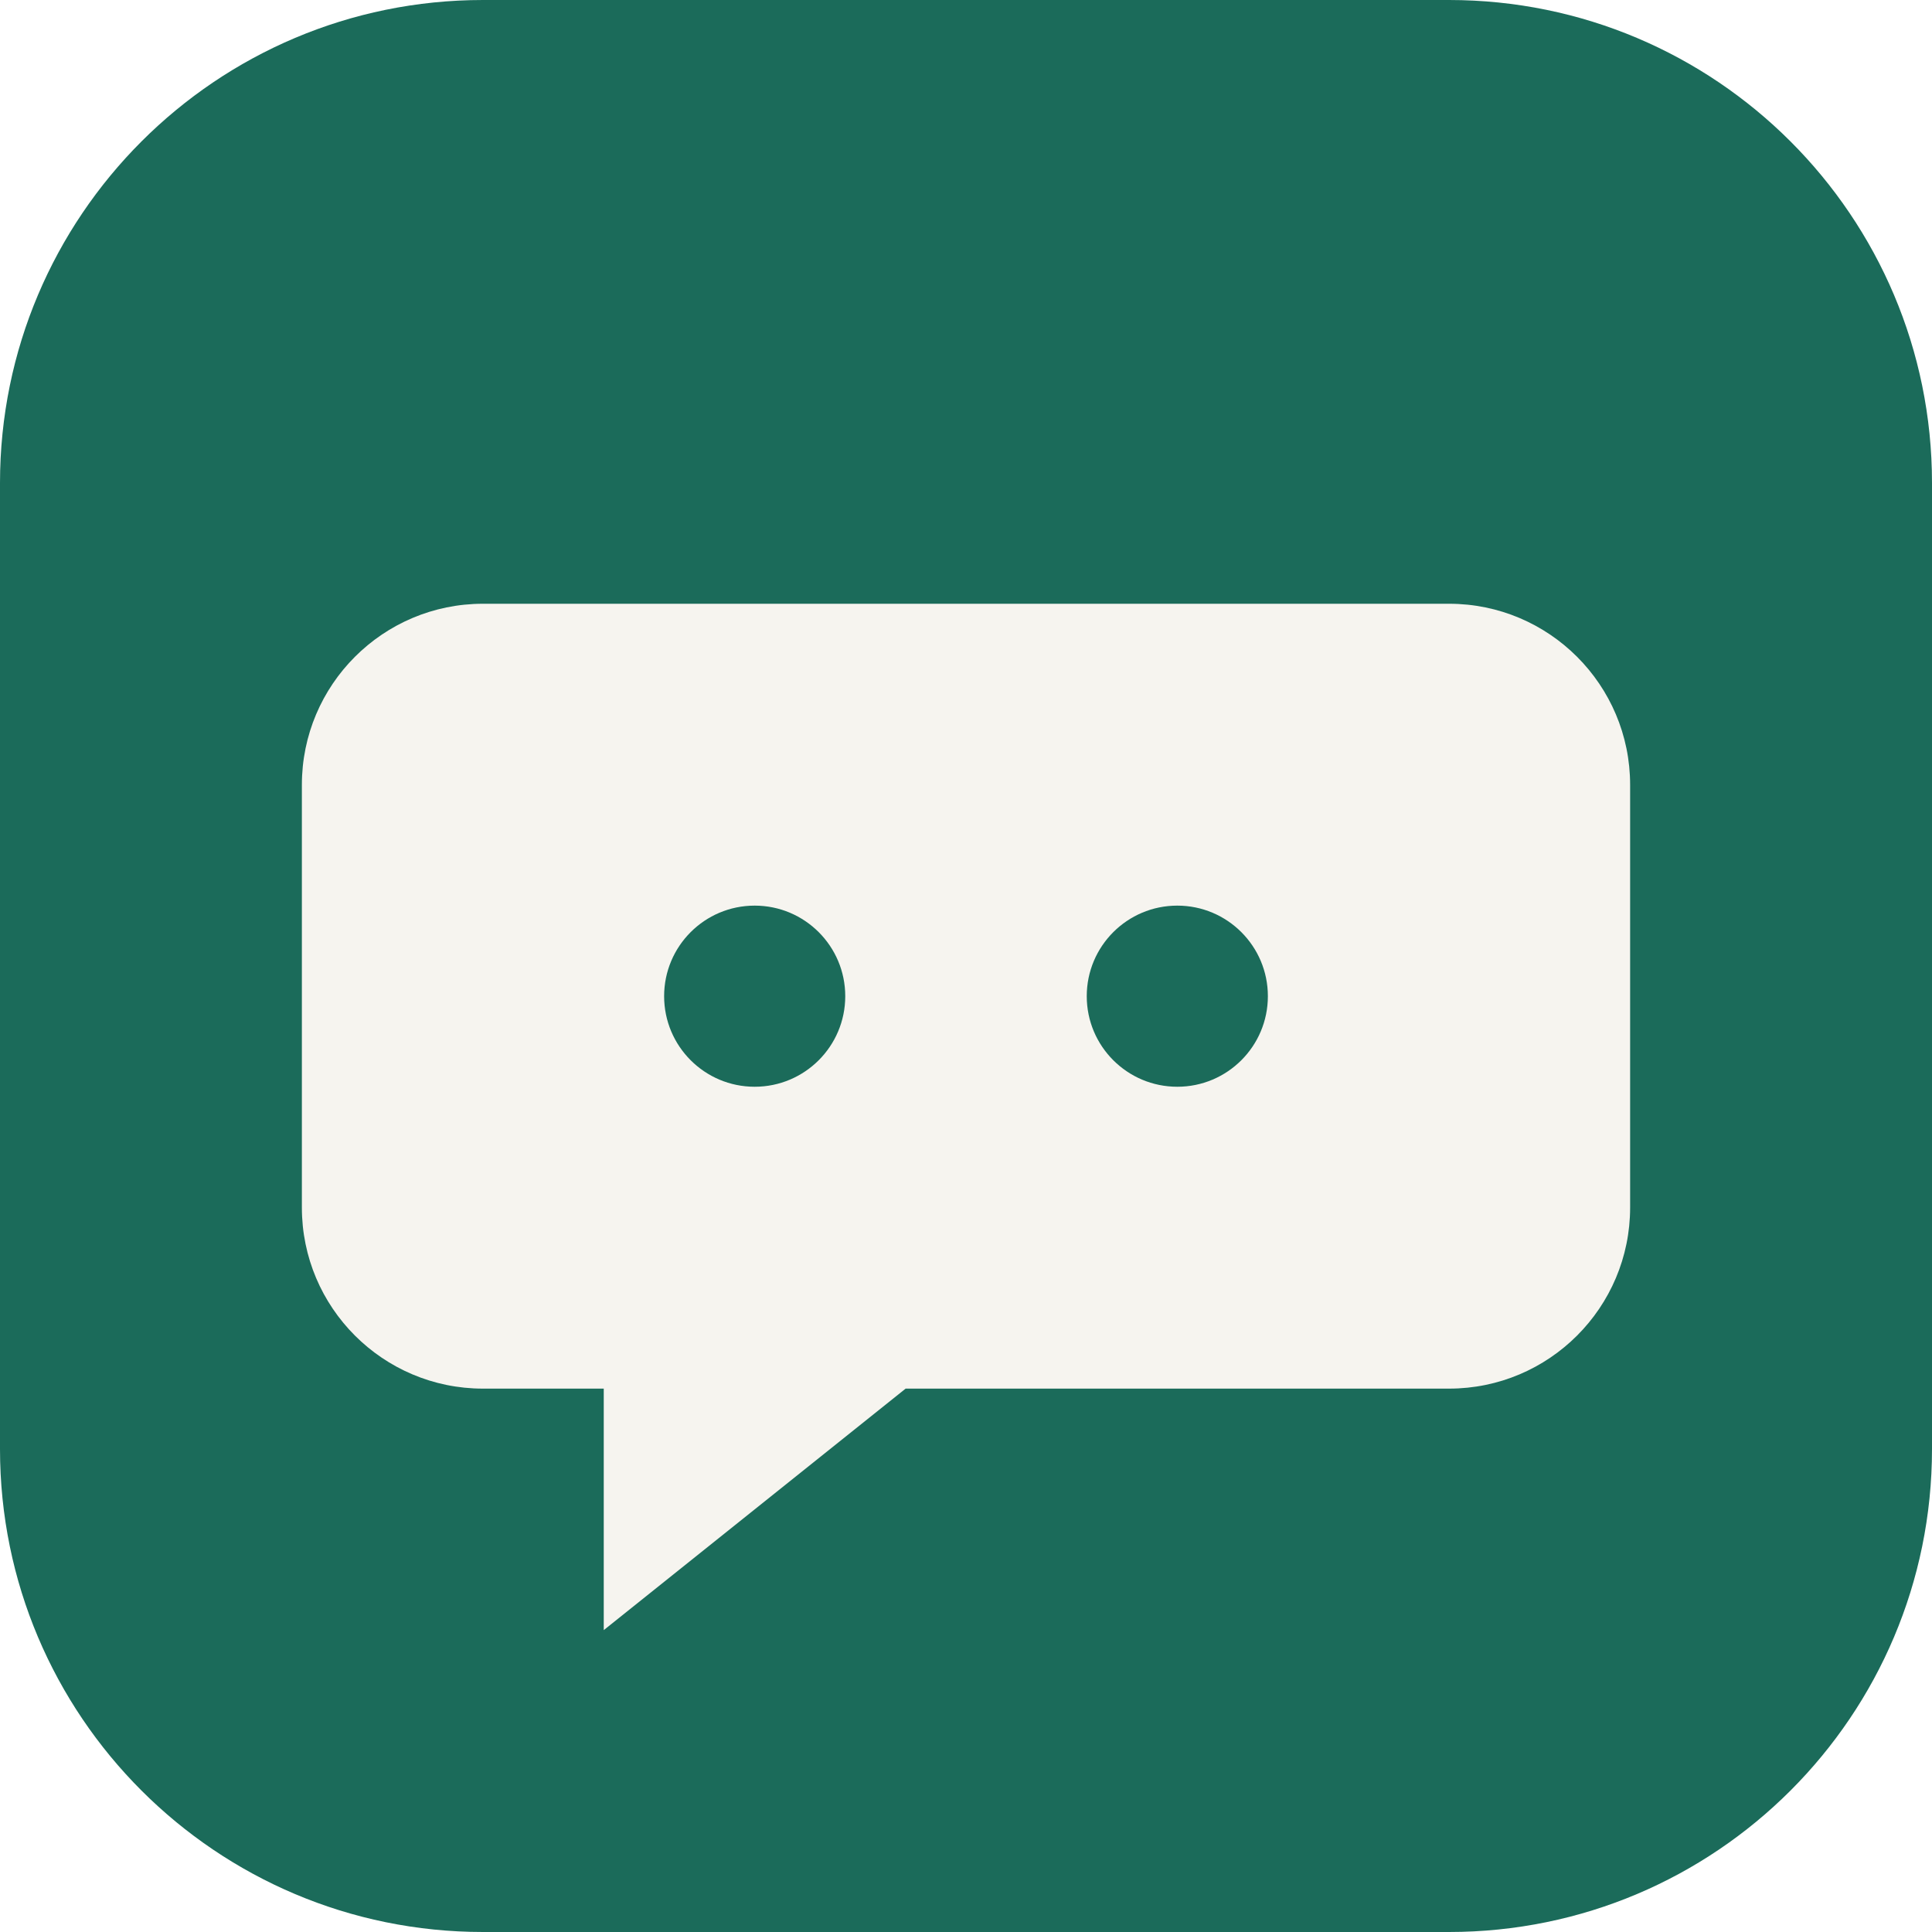
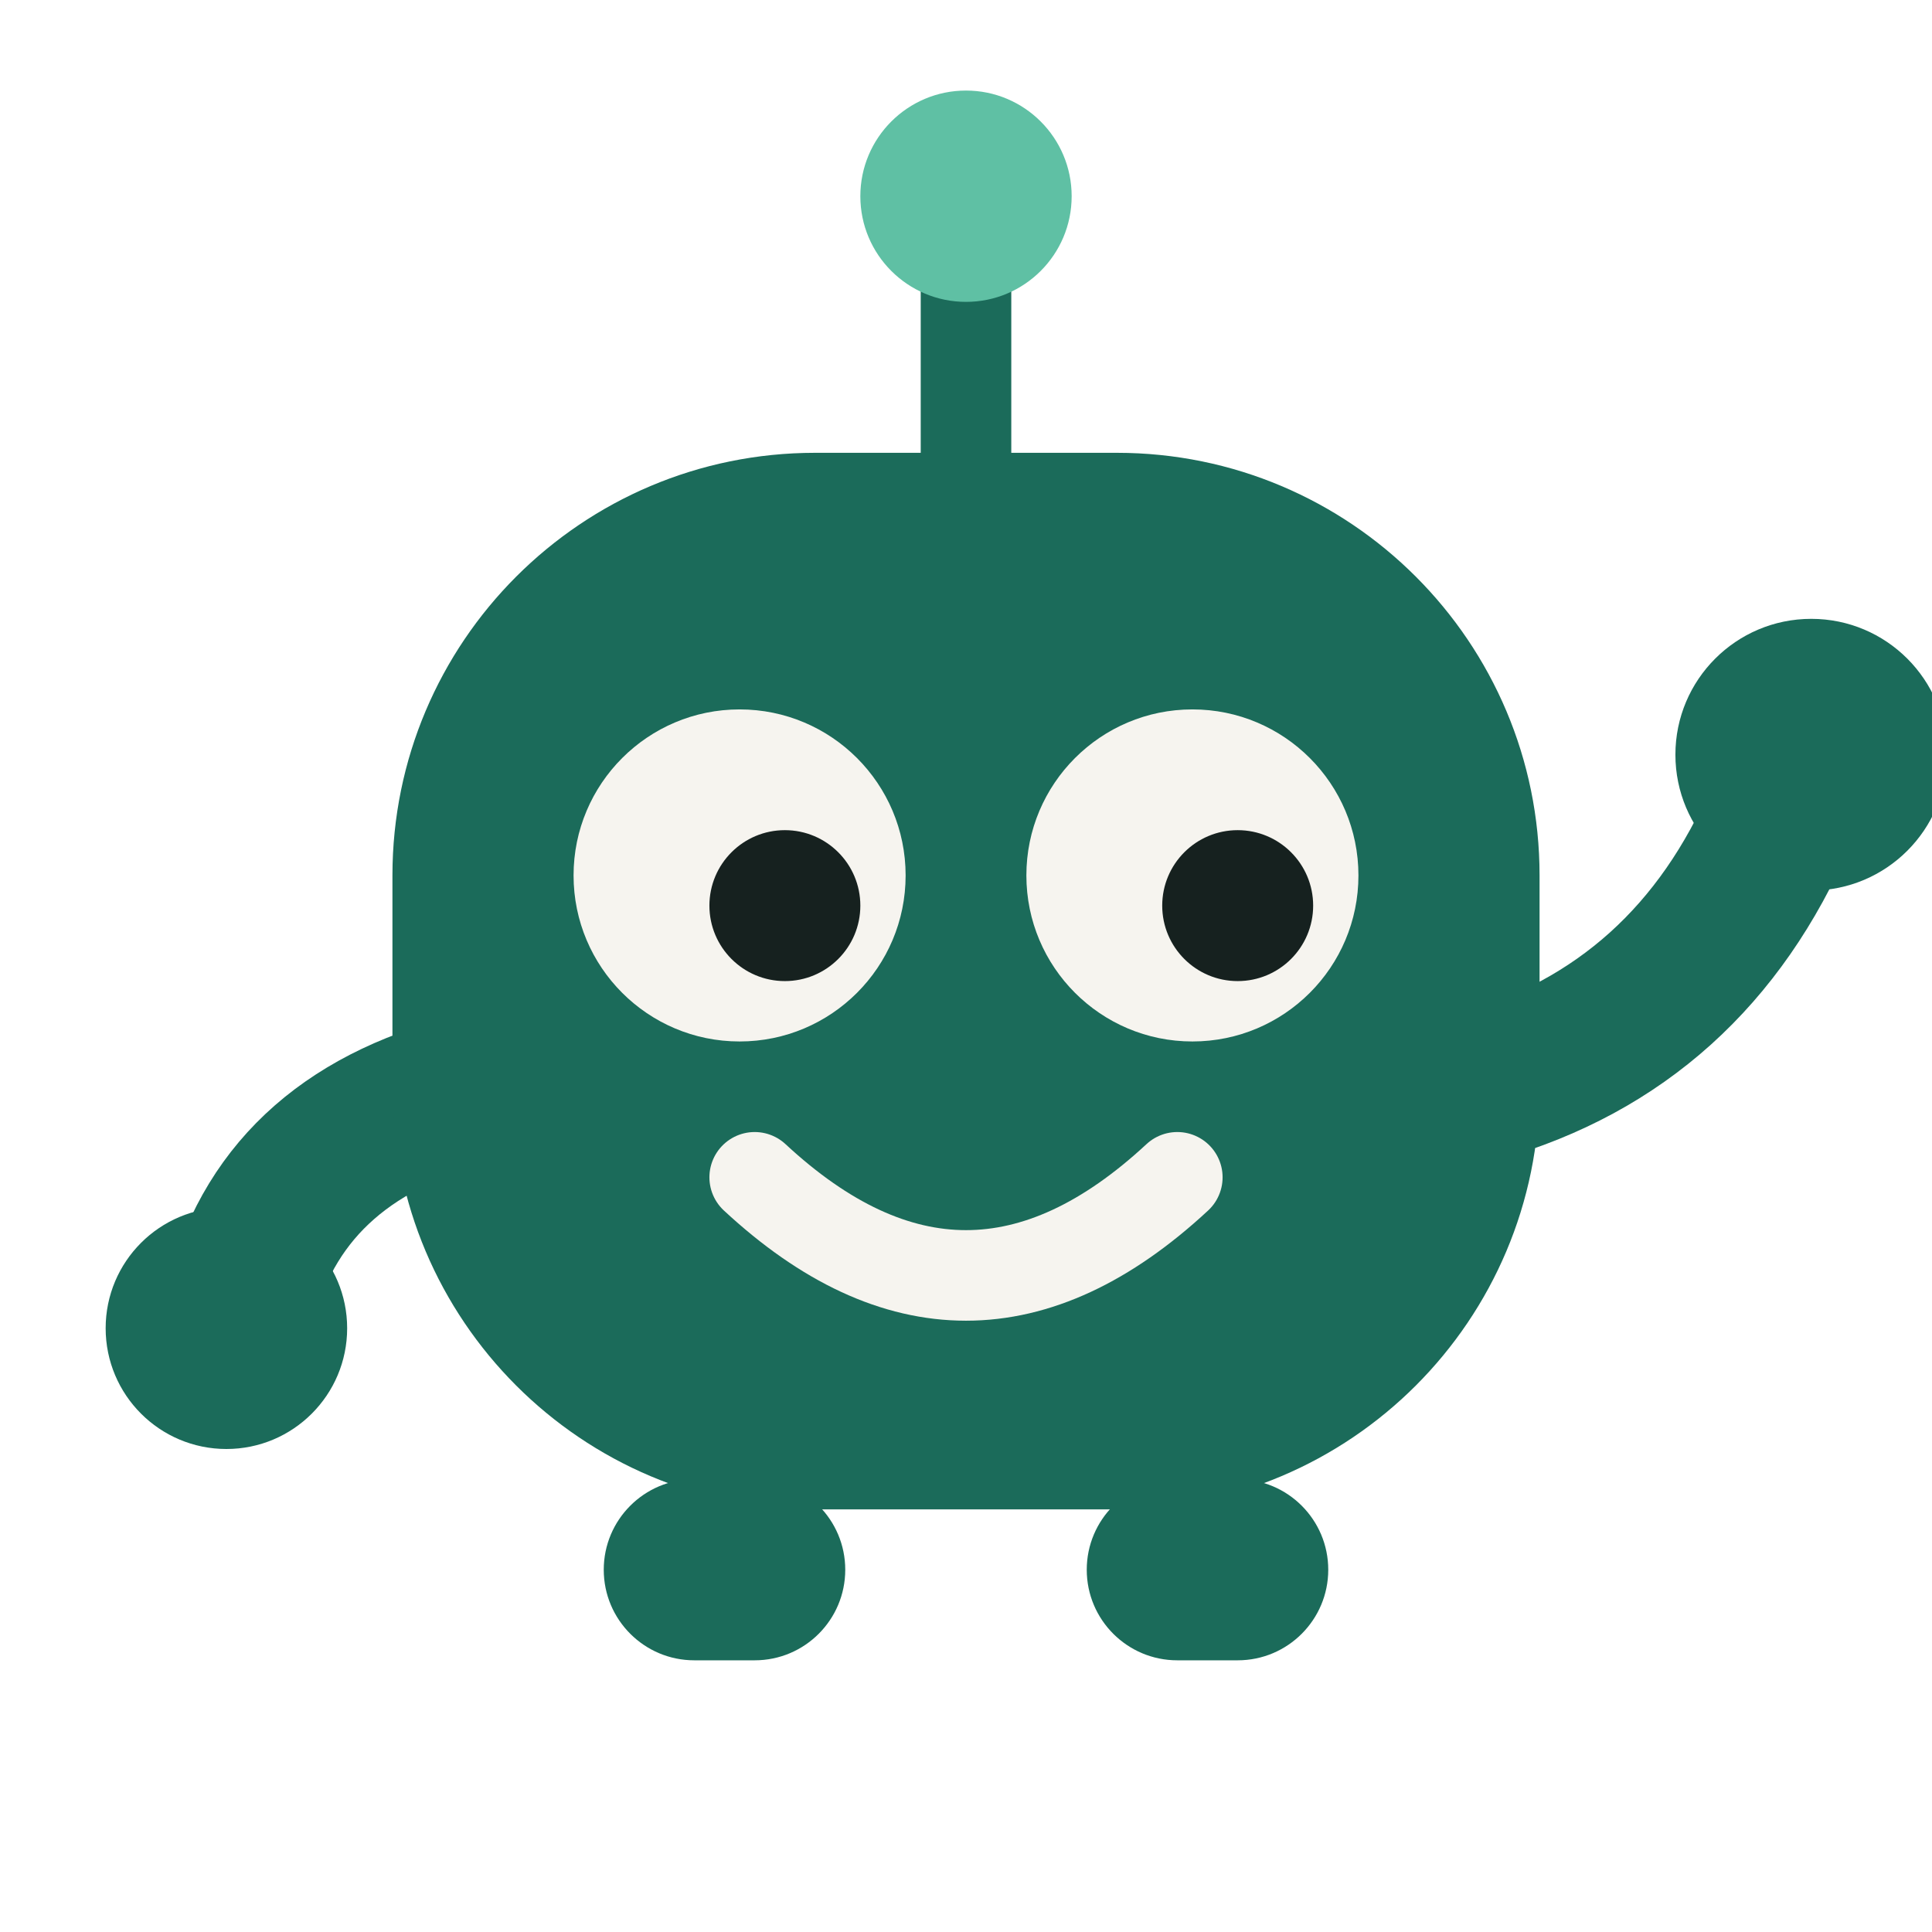
- <svg xmlns="http://www.w3.org/2000/svg" viewBox="0 0 64 64" role="img" aria-label="hallakompis">
-   <rect width="64" height="64" rx="16" fill="#1b6b5a" />
-   <path d="M16 20h32a6 6 0 0 1 6 6v14a6 6 0 0 1-6 6H30l-10 8v-8h-4a6 6 0 0 1-6-6V26a6 6 0 0 1 6-6z" fill="#f6f4ef" />
-   <circle cx="25" cy="33" r="3" fill="#1b6b5a" />
-   <circle cx="39" cy="33" r="3" fill="#1b6b5a" />
+ <svg xmlns="http://www.w3.org/2000/svg" viewBox="0 0 128 128" role="img" aria-label="En kompis som vinker">
+   <style>
+     /* Armen vinker, men bare av og til: mesteparten av tida står den i ro,
+        ellers blir den maset paa en side folk ser paa hver dag. */
+     @keyframes vink{
+       0%, 62%, 100% { transform: rotate(0deg); }
+       68% { transform: rotate(-26deg); }
+       75% { transform: rotate(6deg); }
+       82% { transform: rotate(-20deg); }
+       90% { transform: rotate(0deg); }
+     }
+     .arm{ transform-origin: 96px 72px; animation: vink 4.5s ease-in-out infinite; }
+     @media (prefers-reduced-motion: reduce){ .arm{ animation: none; } }
+   </style>
+   <path d="M64 30 V18" stroke="#1b6b5a" stroke-width="6" stroke-linecap="round" fill="none" />
+   <circle cx="64" cy="13" r="7" fill="#5fc0a4" />
+   <path d="M32 72 q-13 3 -16 14" stroke="#1b6b5a" stroke-width="10" stroke-linecap="round" fill="none" />
+   <circle cx="15" cy="88" r="8" fill="#1b6b5a" />
+   <g class="arm">
+     <path d="M98 72 q14 -4 20 -18" stroke="#1b6b5a" stroke-width="10" stroke-linecap="round" fill="none" />
+     <circle cx="120" cy="50" r="9" fill="#1b6b5a" />
+   </g>
+   <rect x="26" y="30" width="76" height="70" rx="28" fill="#1b6b5a" />
+   <circle cx="49" cy="58" r="11" fill="#f6f4ef" />
+   <circle cx="79" cy="58" r="11" fill="#f6f4ef" />
+   <circle cx="52" cy="60" r="5" fill="#16211f" />
+   <circle cx="82" cy="60" r="5" fill="#16211f" />
+   <path d="M50 78 q14 13 28 0" stroke="#f6f4ef" stroke-width="6" stroke-linecap="round" fill="none" />
+   <rect x="40" y="98" width="16" height="12" rx="6" fill="#1b6b5a" />
+   <rect x="72" y="98" width="16" height="12" rx="6" fill="#1b6b5a" />
</svg>
